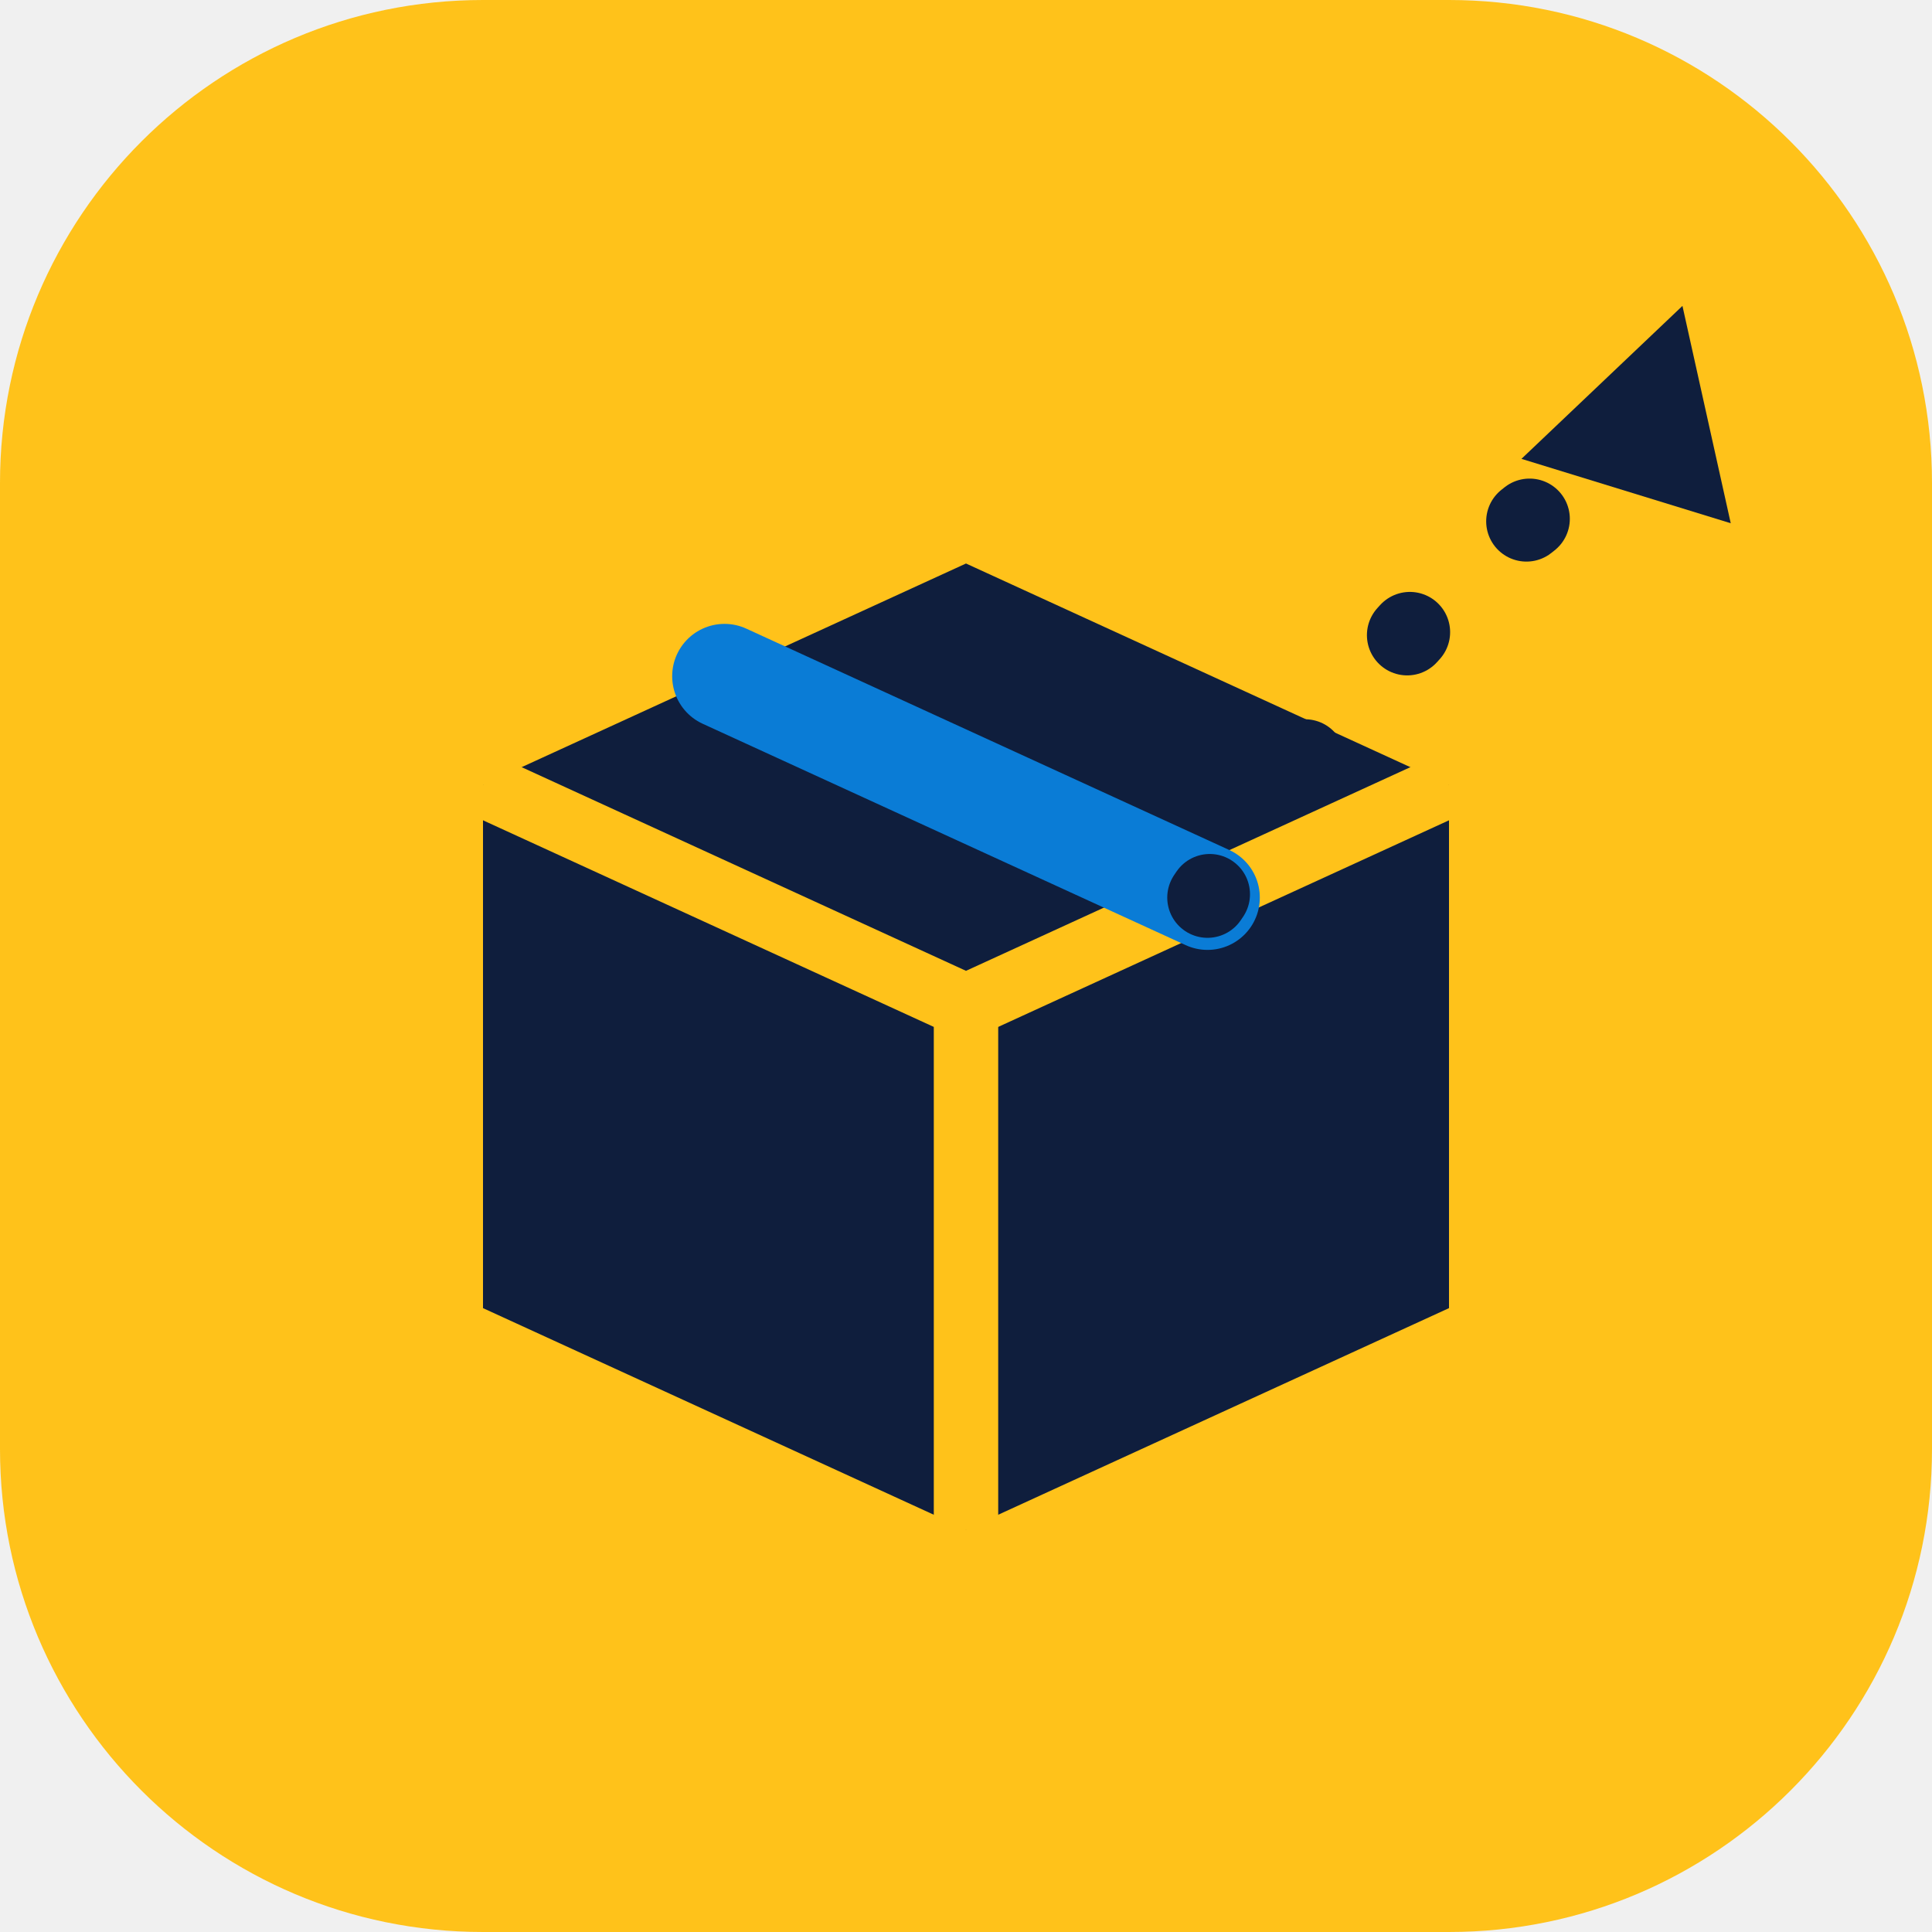
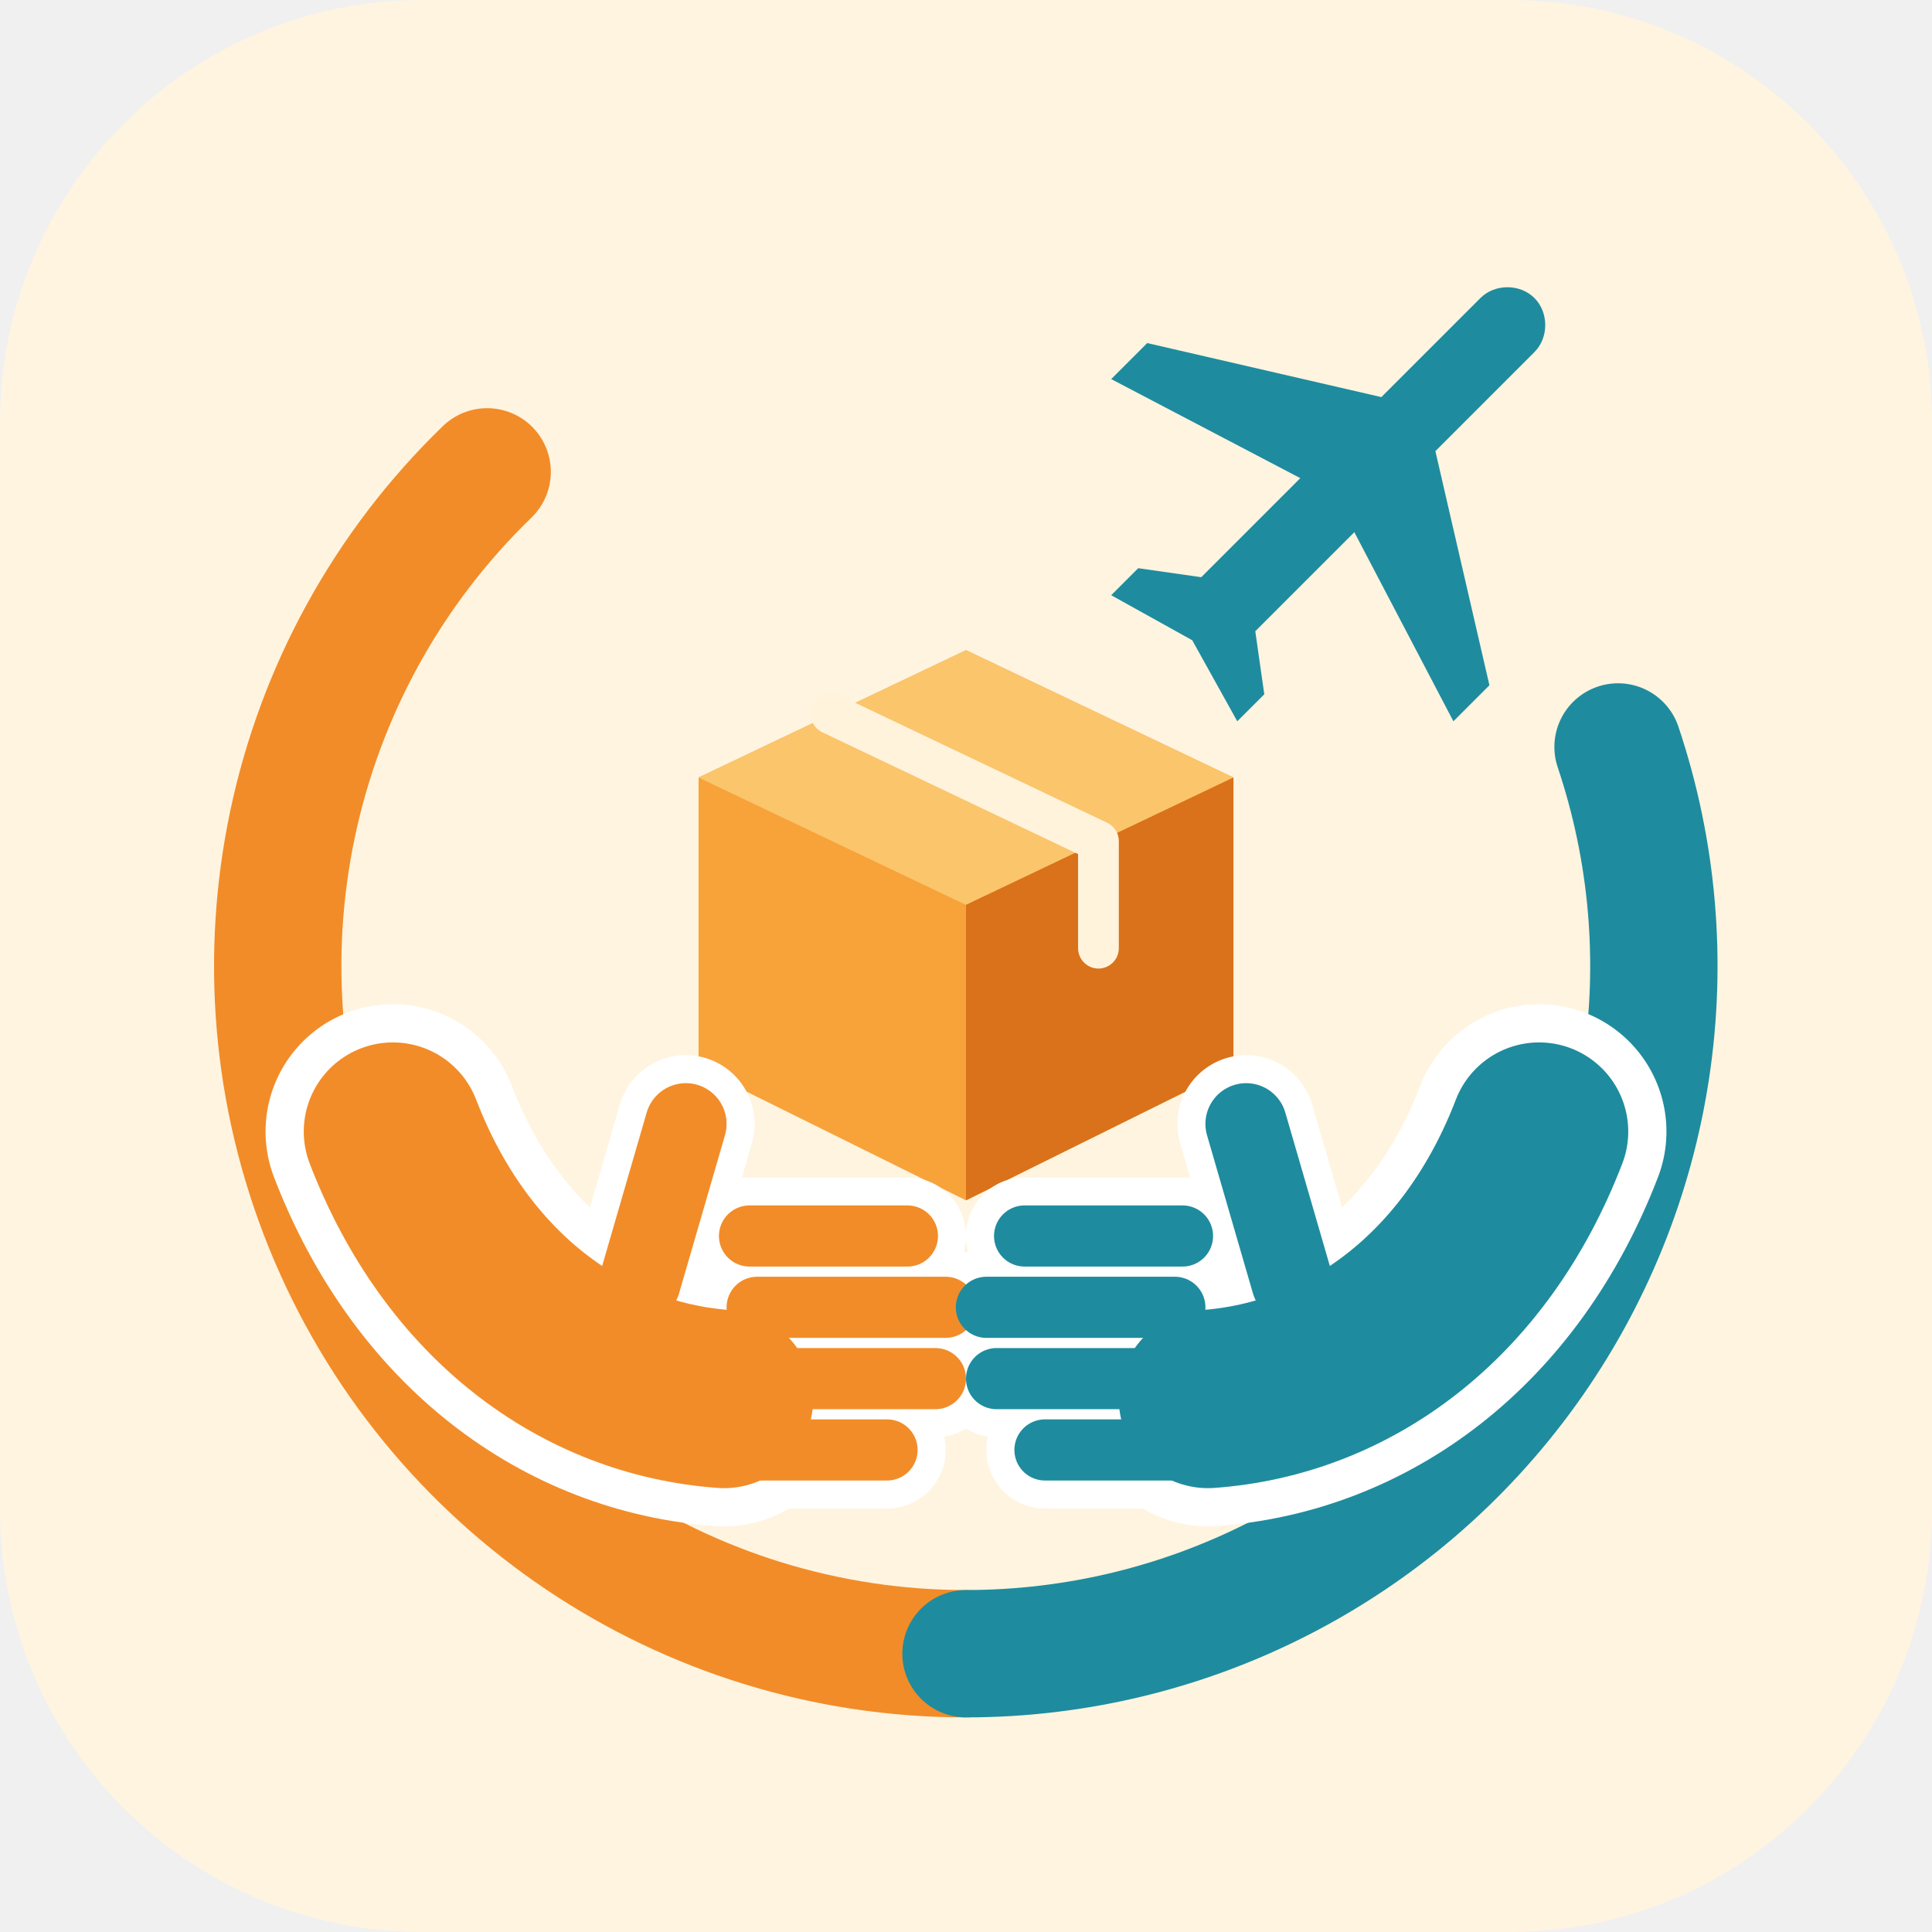
- <svg xmlns="http://www.w3.org/2000/svg" viewBox="0 0 48 48">
-   <rect width="48" height="48" rx="12" fill="#FFC21A" />
-   <path d="M12 19.5 24 14l12 5.5v13L24 38l-12-5.5z" fill="#0F1E3D" />
-   <path d="M12 19.5 24 25l12-5.5" fill="none" stroke="#FFC21A" stroke-width="1.6" stroke-linejoin="round" />
-   <path d="M24 25v13" stroke="#FFC21A" stroke-width="1.6" />
-   <path d="M18 16.8 30 22.3" stroke="#0A7CD6" stroke-width="2.6" stroke-linecap="round" />
-   <path d="M30 22.3c4.2-6.3 7.6-9.7 11-11.3" fill="none" stroke="#0F1E3D" stroke-width="2" stroke-linecap="round" stroke-dasharray="0.1 4" />
-   <path d="m41.8 7.6 1.2 5.4-5.2-1.6z" fill="#0F1E3D" />
+ <svg xmlns="http://www.w3.org/2000/svg" viewBox="0 0 64 64">
+   <rect width="64" height="64" rx="14" fill="#FFF4E0" />
+   <g transform="translate(5 5) scale(0.84375)">
+     <path d="M32 59A27 27 0 0 1 13.2 12.6" fill="none" stroke="#F28C28" stroke-width="5" stroke-linecap="round" />
+     <path d="M32 59A27 27 0 0 0 57.6 23.4" fill="none" stroke="#1E8C9E" stroke-width="5" stroke-linecap="round" />
+     <path d="M21.5 24.6 32 19.6l10.5 5V36L32 41.2 21.5 36z" fill="#F7A33A" />
+     <path d="M21.5 24.6 32 29.6l10.5-5-10.5-5z" fill="#FBC56C" />
+     <path d="M32 29.6v11.6L42.5 36V24.6z" fill="#D9721A" />
+     <path d="M26.7 22.1 37.2 27.1v4.2" fill="none" stroke="#FFF3DC" stroke-width="1.6" stroke-linecap="round" stroke-linejoin="round" />
+     <g fill="none" stroke="#fff" stroke-linecap="round" stroke-linejoin="round">
+       <path d="M9.5 38.5C12 45 17 48.6 22.5 49M54.5 38.5C52 45 47 48.6 41.5 49" stroke-width="10" />
+       <path d="M23.5 42.6h6.2M23.8 45.4h7.4M23.8 48.2h7M23.5 51h5.4M40.5 42.6h-6.2M40.2 45.4h-7.4M40.2 48.2h-7M40.5 51h-5.4" stroke-width="4.6" />
+       <path d="M19.2 44.4 21 38.2M44.8 44.4 43 38.2" stroke-width="5.4" />
+     </g>
+     <g fill="none" stroke="#F28C28" stroke-linecap="round" stroke-linejoin="round">
+       <path d="M9.5 38.5C12 45 17 48.6 22.5 49" stroke-width="7" />
+       <path d="M23.5 42.6h6.2M23.8 45.4h7.4M23.8 48.2h7M23.5 51h5.4" stroke-width="2.4" />
+       <path d="M19.2 44.4 21 38.2" stroke-width="3.2" />
+     </g>
+     <g fill="none" stroke="#1E8C9E" stroke-linecap="round" stroke-linejoin="round">
+       <path d="M54.5 38.5C52 45 47 48.6 41.5 49" stroke-width="7" />
+       <path d="M40.5 42.6h-6.2M40.2 45.4h-7.4M40.2 48.2h-7M40.5 51h-5.4" stroke-width="2.4" />
+       <path d="M44.8 44.4 43 38.2" stroke-width="3.2" />
+     </g>
+     <g transform="translate(47.6 13.2) rotate(45) translate(-12 -12)">
+       <path d="M21 16v-2l-8-5V3.5C13 2.7 12.3 2 11.5 2S10 2.7 10 3.5V9l-8 5v2l8-2.5V19l-2 1.5V22l3.5-1 3.5 1v-1.5L13 19v-5.5z" fill="#1E8C9E" />
+     </g>
+   </g>
</svg>
